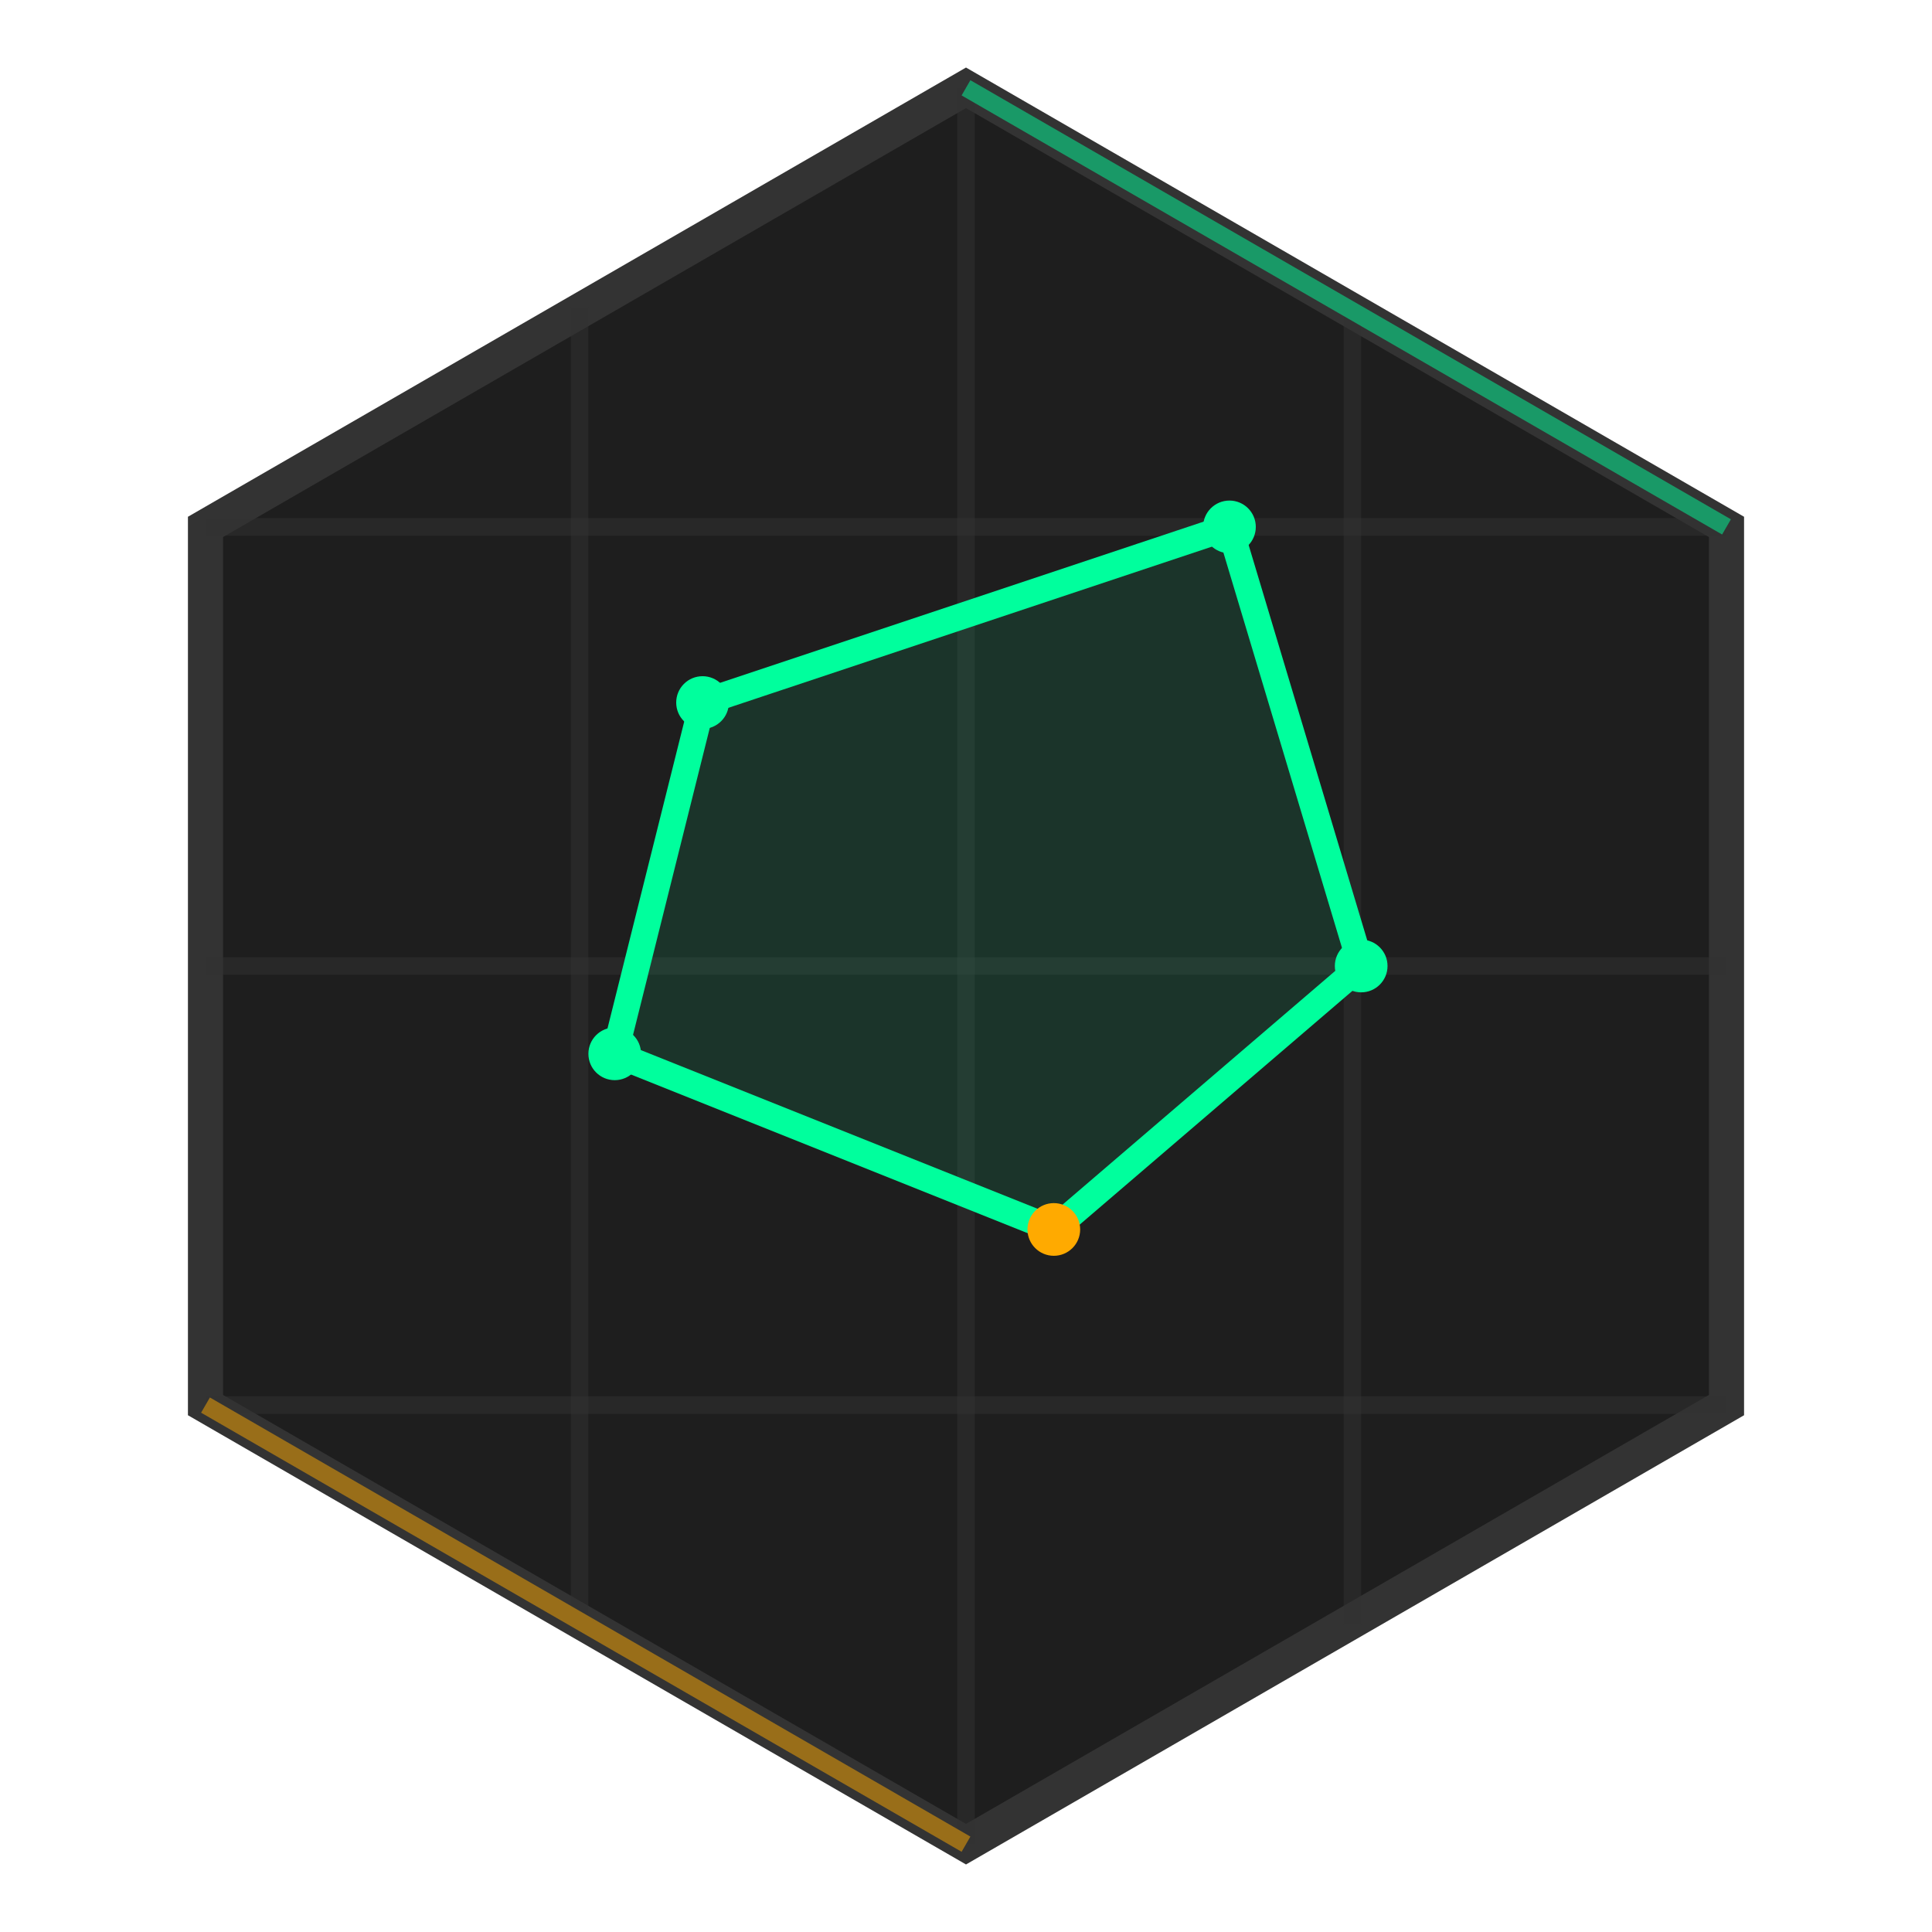
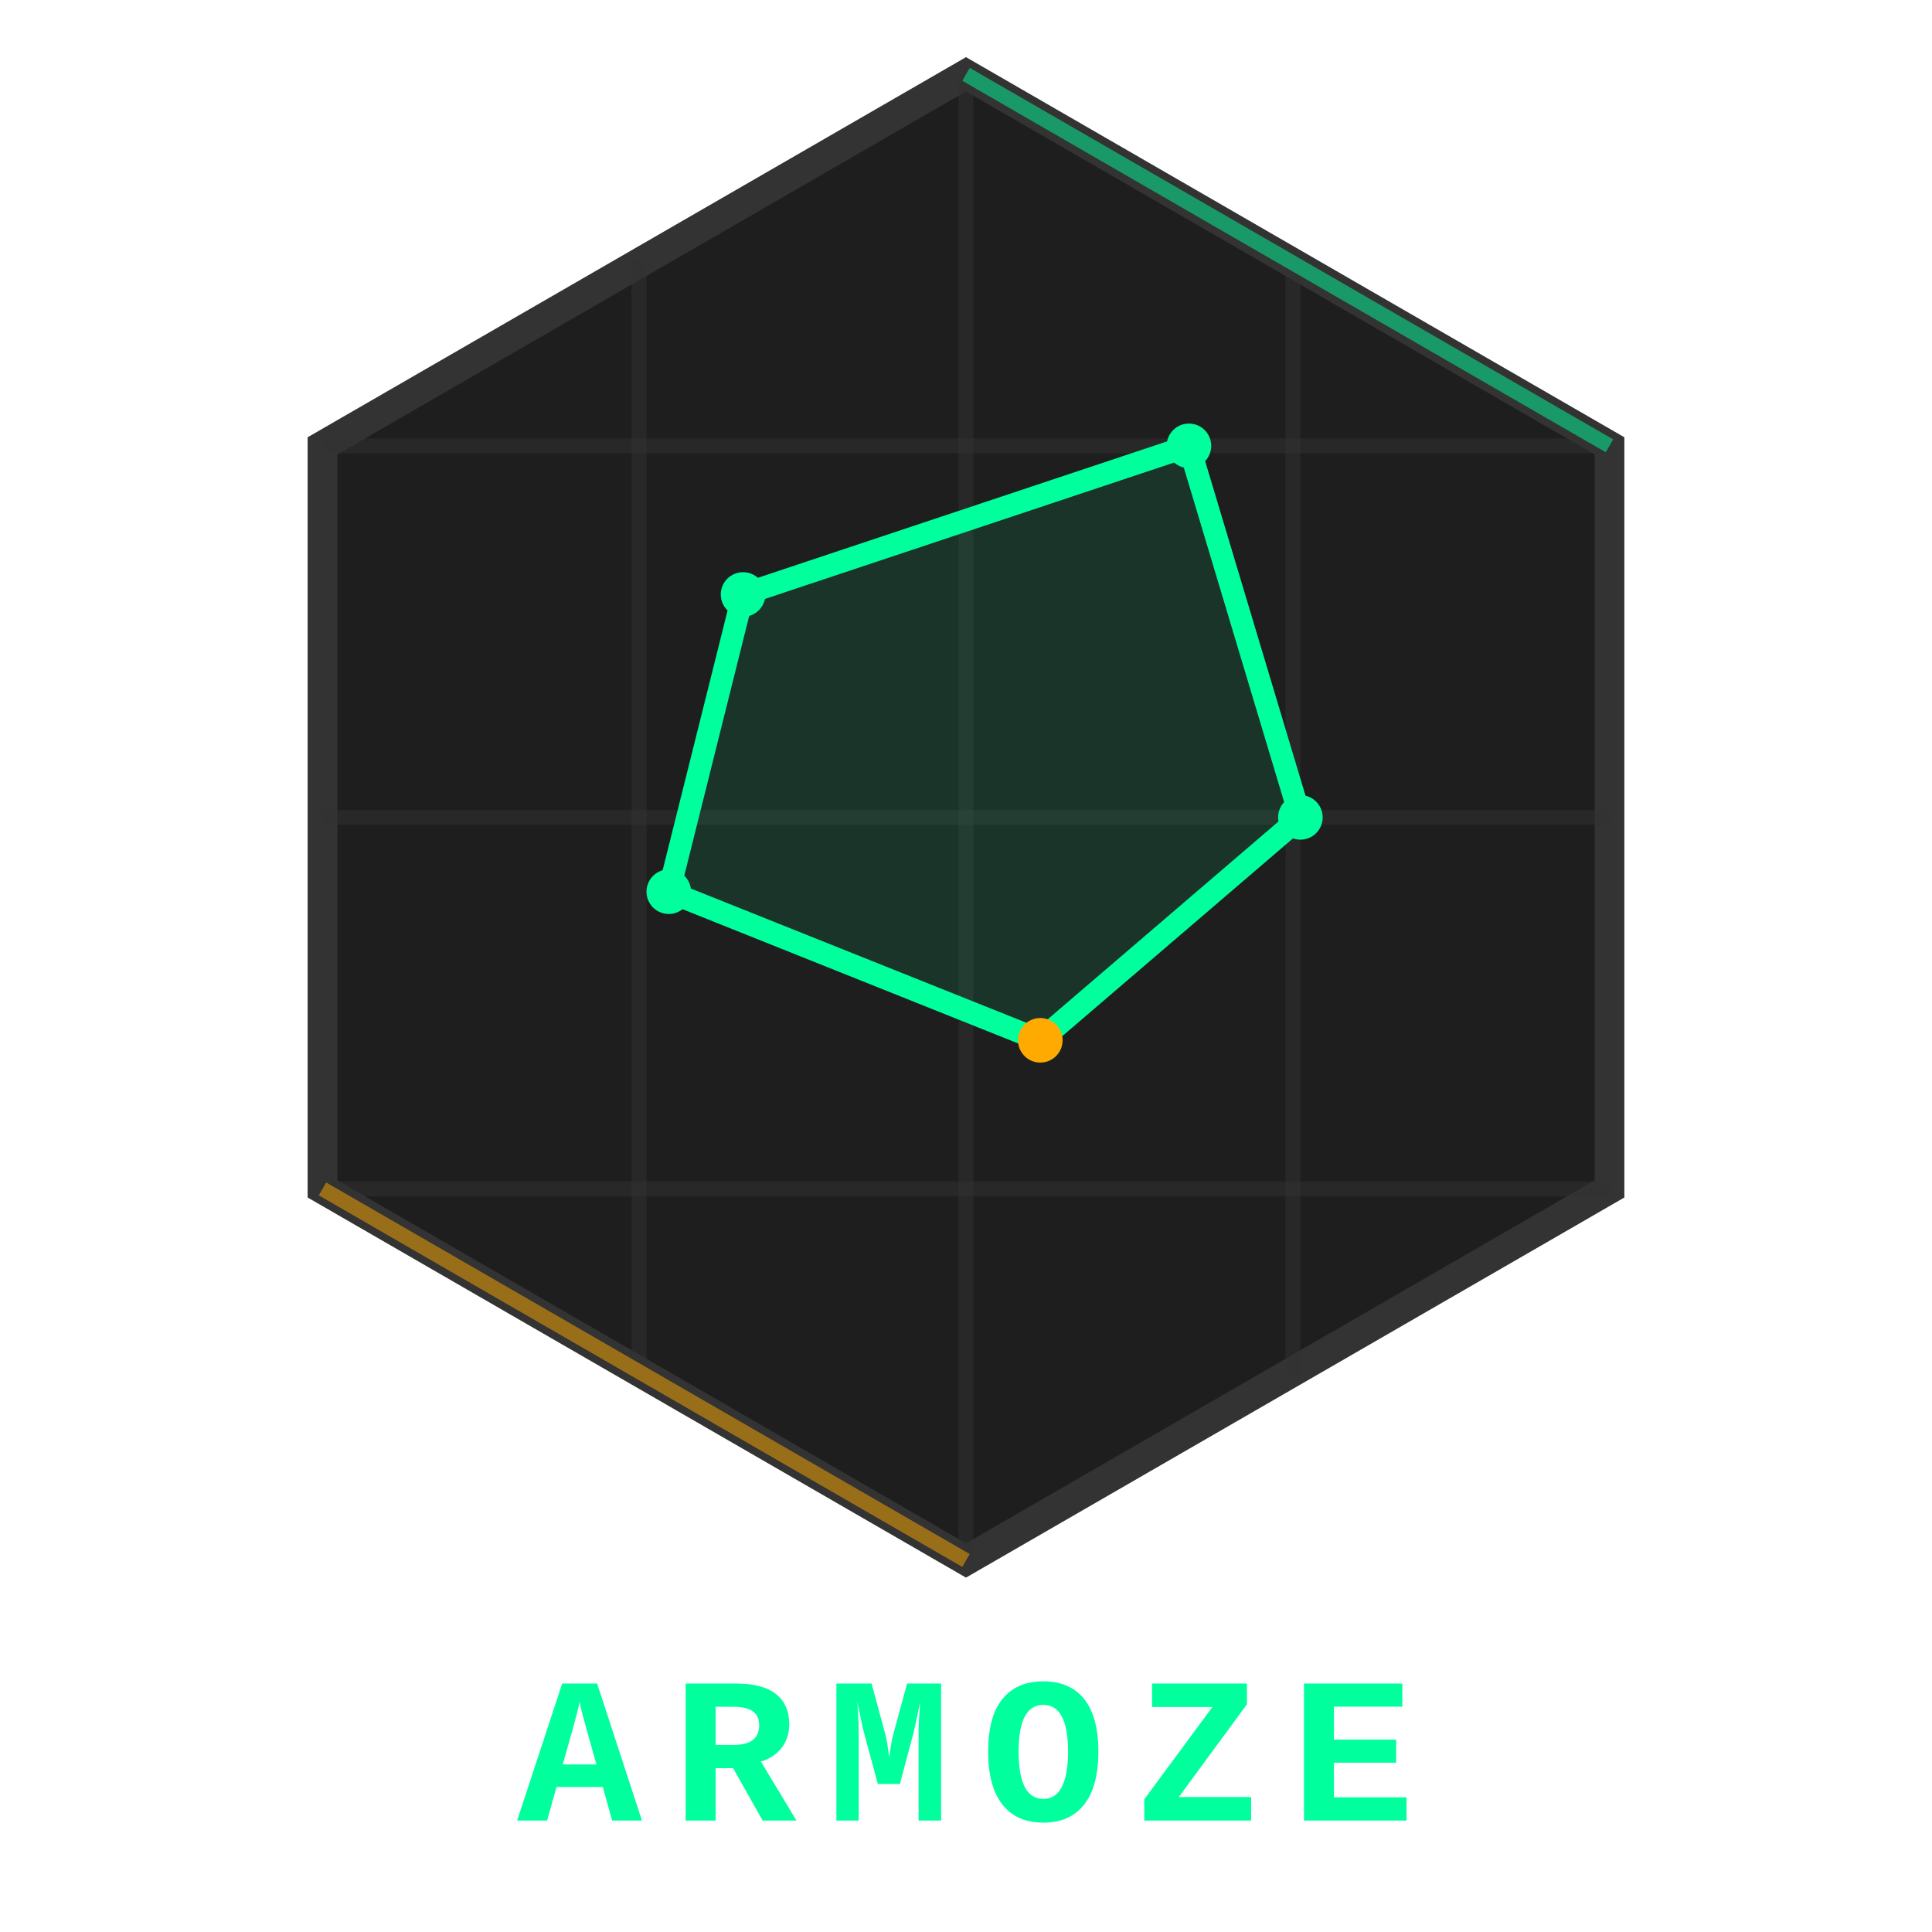
- <svg xmlns="http://www.w3.org/2000/svg" width="200" height="200" viewBox="0 0 200 220" fill="none">
+ <svg xmlns="http://www.w3.org/2000/svg" width="200" height="200" viewBox="0 0 200 260" fill="none">
  <g transform="translate(0, 0)">
    <path d="M100 10L186.6 60V160L100 210L13.4 160V60L100 10Z" fill="#1E1E1E" stroke="#333333" stroke-width="4" />
    <path d="M13.4 60L186.6 60" stroke="#333333" stroke-width="2" stroke-opacity="0.5" />
    <path d="M13.4 110L186.6 110" stroke="#333333" stroke-width="2" stroke-opacity="0.5" />
    <path d="M13.4 160L186.6 160" stroke="#333333" stroke-width="2" stroke-opacity="0.5" />
    <path d="M56 35V185" stroke="#333333" stroke-width="2" stroke-opacity="0.5" />
    <path d="M100 10V210" stroke="#333333" stroke-width="2" stroke-opacity="0.5" />
    <path d="M144 35V185" stroke="#333333" stroke-width="2" stroke-opacity="0.5" />
    <path d="M70 80 L130 60 L145 110 L110 140 L60 120 Z" fill="#00ff9d" fill-opacity="0.1" stroke="#00ff9d" stroke-width="3" stroke-linejoin="round" />
    <circle cx="70" cy="80" r="3" fill="#00ff9d" />
    <circle cx="130" cy="60" r="3" fill="#00ff9d" />
    <circle cx="145" cy="110" r="3" fill="#00ff9d" />
    <circle cx="110" cy="140" r="3" fill="#ffaa00" />
    <circle cx="60" cy="120" r="3" fill="#00ff9d" />
    <path d="M100 10L186.6 60" stroke="#00ff9d" stroke-width="2" stroke-opacity="0.5" />
    <path d="M13.4 160L100 210" stroke="#ffaa00" stroke-width="2" stroke-opacity="0.5" />
+     <text x="100" y="245" font-family="'Courier New', monospace" font-weight="bold" font-size="28" fill="#00ff9d" text-anchor="middle" letter-spacing="4" stroke="none">ARMOZE</text>
  </g>
</svg>
